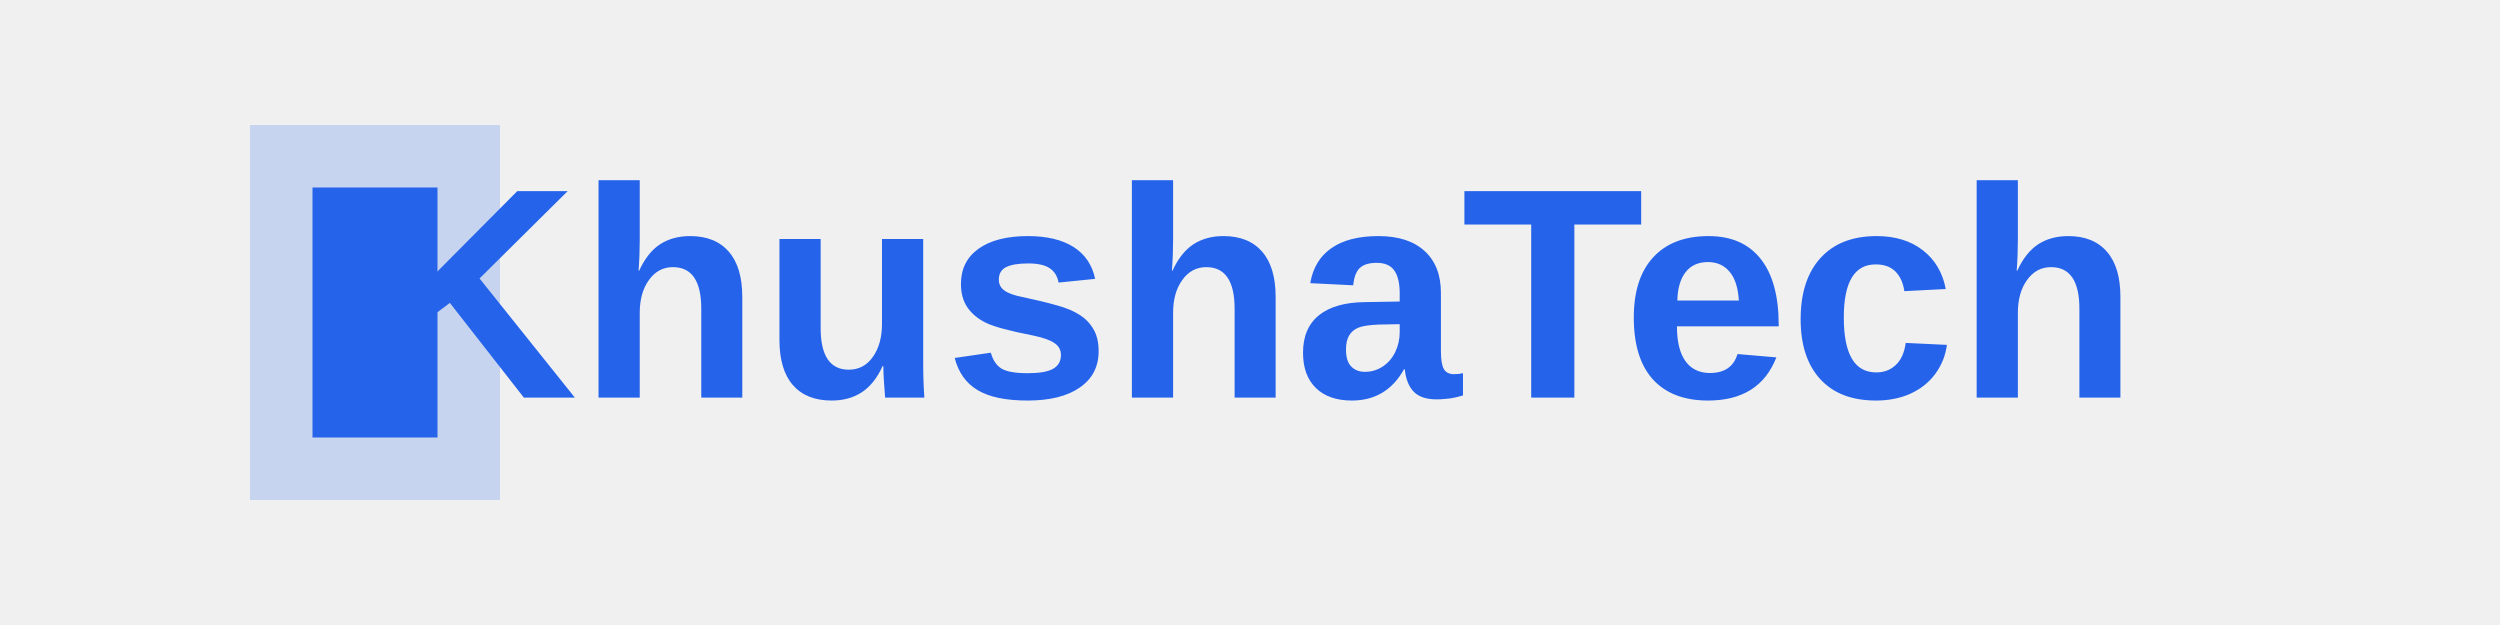
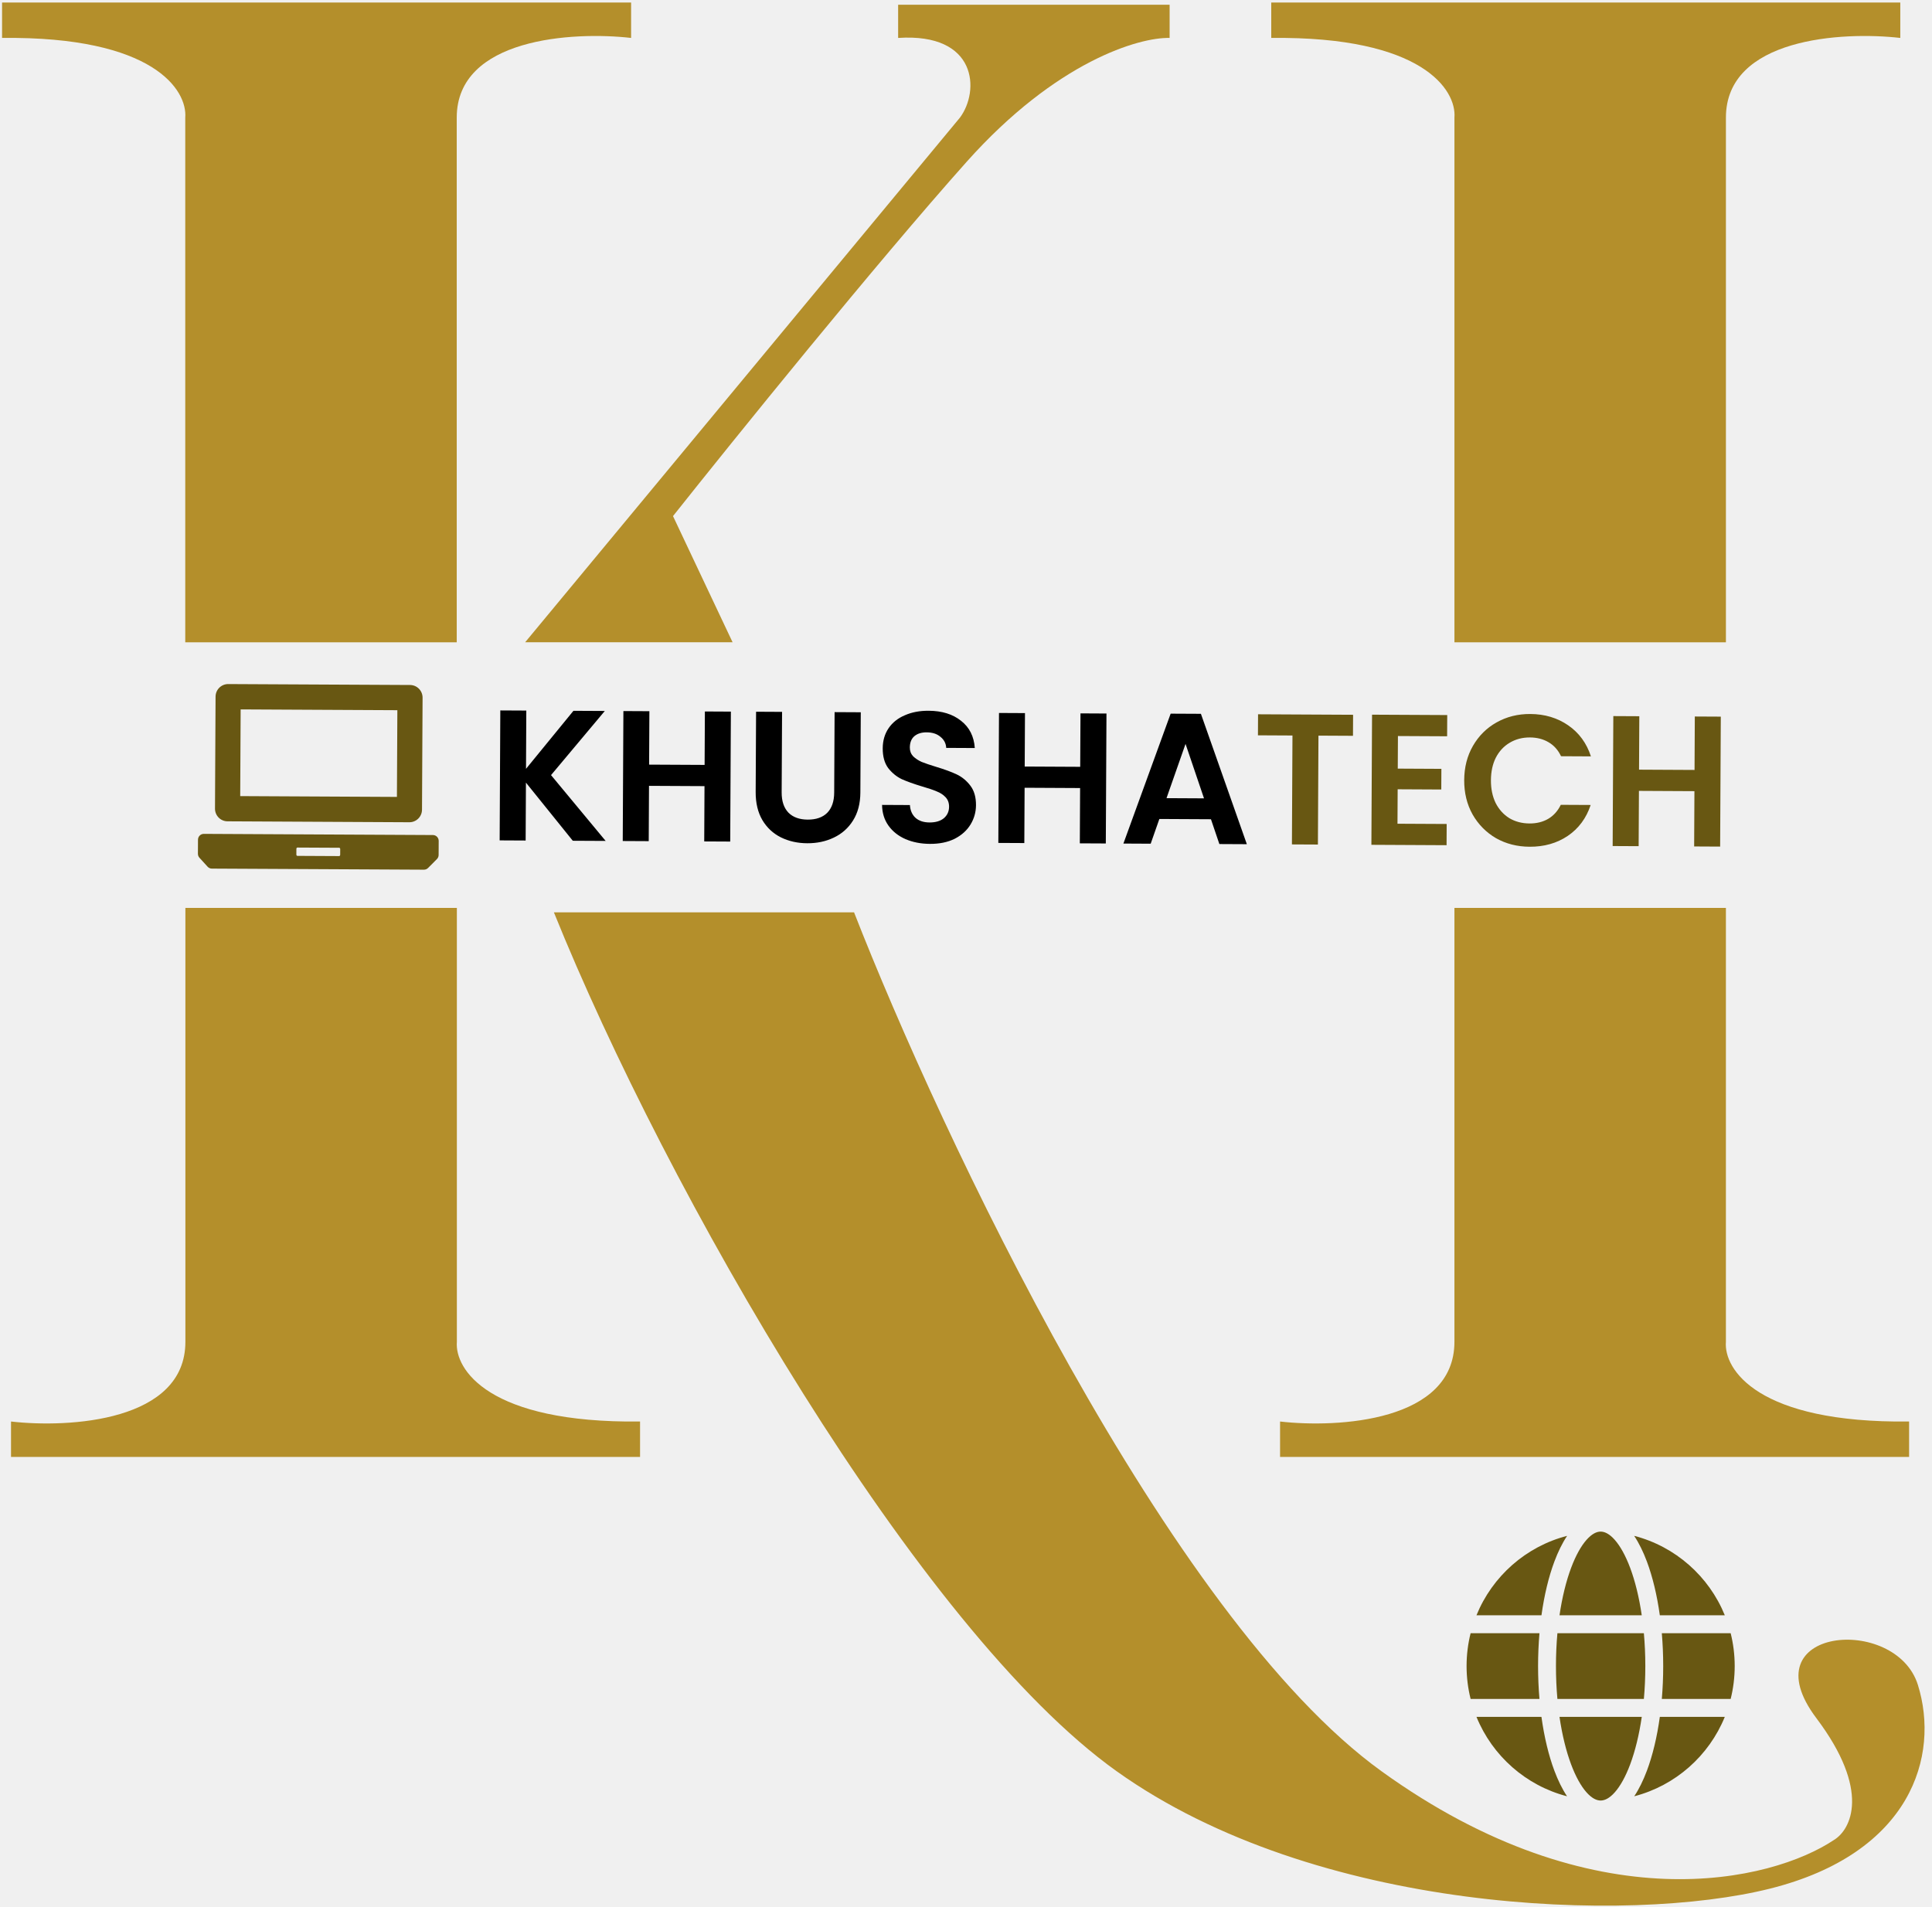
- <svg xmlns="http://www.w3.org/2000/svg" viewBox="0 0 200 50" width="200" height="50">
-   <rect width="100%" height="100%" fill="none" />
-   <text x="50%" y="50%" dominant-baseline="middle" text-anchor="middle" font-family="Arial, sans-serif" font-size="24" font-weight="bold" fill="#2563EB">KhushaTech</text>
-   <path d="M20 10 L40 10 L40 40 L20 40 Z" fill="#2563EB" opacity="0.2" />
-   <path d="M25 15 L35 15 L35 35 L25 35 Z" fill="#2563EB" />
+ <svg xmlns="http://www.w3.org/2000/svg" width="541" height="534" viewBox="0 0 541 534" fill="none">
+   <g clip-path="url(#clip0_448_1387)">
+     <path d="M160.394 235.463L147.273 219.18L147.191 235.395L139.914 235.358L140.098 198.964L147.375 199.001L147.292 215.321L160.578 199.068L169.362 199.113L154.301 217.078L169.594 235.509L160.394 235.463ZM204.659 199.293L204.475 235.687L197.198 235.65L197.276 220.164L181.735 220.085L181.657 235.571L174.38 235.534L174.564 199.14L181.841 199.177L181.765 214.141L197.307 214.22L197.382 199.256L204.659 199.293ZM218.995 199.366L218.881 221.89C218.868 224.358 219.5 226.256 220.775 227.584C222.051 228.876 223.849 229.528 226.171 229.54C228.527 229.552 230.35 228.918 231.639 227.639C232.927 226.324 233.578 224.433 233.59 221.965L233.704 199.44L241.033 199.478L240.92 221.95C240.904 225.044 240.215 227.665 238.853 229.813C237.525 231.927 235.733 233.517 233.475 234.583C231.251 235.649 228.771 236.175 226.034 236.161C223.331 236.148 220.873 235.597 218.661 234.508C216.483 233.419 214.759 231.811 213.487 229.684C212.216 227.522 211.589 224.895 211.604 221.801L211.718 199.328L218.995 199.366ZM260.405 236.336C257.875 236.323 255.59 235.877 253.551 234.998C251.545 234.119 249.957 232.859 248.787 231.22C247.618 229.58 247.021 227.647 246.997 225.423L254.794 225.462C254.89 226.958 255.404 228.142 256.335 229.016C257.301 229.89 258.616 230.331 260.279 230.339C261.977 230.348 263.313 229.955 264.288 229.161C265.262 228.331 265.753 227.256 265.759 225.935C265.765 224.857 265.44 223.97 264.785 223.271C264.13 222.572 263.301 222.029 262.299 221.642C261.33 221.22 259.981 220.761 258.251 220.266C255.898 219.558 253.979 218.871 252.492 218.203C251.04 217.5 249.78 216.468 248.713 215.107C247.68 213.711 247.17 211.866 247.181 209.572C247.192 207.417 247.739 205.543 248.821 203.949C249.904 202.356 251.417 201.147 253.362 200.323C255.307 199.463 257.527 199.04 260.022 199.053C263.764 199.072 266.792 200.008 269.104 201.863C271.451 203.682 272.738 206.226 272.964 209.495L264.959 209.454C264.896 208.202 264.364 207.174 263.363 206.37C262.397 205.53 261.1 205.107 259.471 205.098C258.05 205.091 256.905 205.45 256.035 206.176C255.2 206.902 254.779 207.96 254.771 209.35C254.767 210.324 255.074 211.142 255.695 211.806C256.35 212.435 257.144 212.96 258.078 213.382C259.046 213.769 260.395 214.228 262.125 214.758C264.478 215.465 266.398 216.17 267.884 216.873C269.371 217.576 270.648 218.625 271.715 220.021C272.782 221.417 273.31 223.245 273.299 225.504C273.289 227.451 272.777 229.256 271.764 230.919C270.751 232.582 269.271 233.913 267.325 234.911C265.38 235.875 263.073 236.35 260.405 236.336ZM309.835 199.828L309.65 236.222L302.373 236.185L302.451 220.699L286.909 220.62L286.831 236.106L279.554 236.069L279.738 199.675L287.015 199.711L286.939 214.676L302.48 214.755L302.558 199.79L309.835 199.828ZM339.093 229.437L324.643 229.363L322.217 236.286L314.576 236.247L327.808 199.867L336.28 199.91L349.142 236.423L341.449 236.384L339.093 229.437ZM337.147 223.587L331.975 208.335L326.647 223.533L337.147 223.587Z" fill="black" />
+     <path d="M378.892 200.179L378.863 206.07L369.195 206.021L369.042 236.523L361.765 236.487L361.918 205.984L352.25 205.935L352.279 200.043L378.892 200.179ZM391.451 206.134L391.404 215.259L403.619 215.321L403.588 221.109L391.375 221.047L391.326 230.693L405.101 230.763L405.069 236.707L384.018 236.6L384.202 200.153L405.254 200.26L405.225 206.204L391.451 206.134ZM410.007 218.482C410.024 214.902 410.839 211.708 412.447 208.9C414.09 206.058 416.302 203.862 419.083 202.312C421.896 200.728 425.037 199.944 428.503 199.962C432.557 199.982 436.103 201.043 439.141 203.144C442.179 205.245 444.295 208.141 445.491 211.832L437.122 211.79C436.299 210.047 435.127 208.738 433.608 207.861C432.121 206.985 430.391 206.541 428.416 206.531C426.302 206.52 424.411 207.015 422.745 208.014C421.11 208.979 419.819 210.363 418.875 212.166C417.965 213.969 417.503 216.087 417.492 218.52C417.48 220.919 417.919 223.041 418.811 224.888C419.738 226.701 421.012 228.115 422.638 229.131C424.295 230.113 426.181 230.609 428.295 230.62C430.27 230.63 432.005 230.204 433.498 229.343C435.029 228.447 436.213 227.132 437.053 225.398L445.422 225.441C444.191 229.154 442.046 232.046 438.985 234.116C435.959 236.151 432.404 237.159 428.315 237.138C424.85 237.12 421.717 236.322 418.918 234.744C416.155 233.131 413.963 230.912 412.349 228.088C410.769 225.264 409.99 222.063 410.007 218.482ZM481.859 200.702L481.674 237.096L474.397 237.059L474.475 221.574L458.936 221.495L458.855 236.98L451.578 236.943L451.763 200.549L459.04 200.586L458.965 215.551L474.507 215.63L474.582 200.665L481.859 200.702Z" fill="#685712" />
+     <path d="M63.707 230.02L114.632 230.28C115.566 230.283 116.463 229.915 117.127 229.255C117.79 228.594 118.166 227.696 118.171 226.758L118.33 195.396C118.335 194.457 117.968 193.555 117.311 192.888C116.654 192.221 115.76 191.844 114.826 191.839L63.901 191.58C62.967 191.575 62.069 191.944 61.406 192.604C60.742 193.264 60.366 194.163 60.362 195.101L60.203 226.463C60.2 226.928 60.289 227.388 60.464 227.819C60.639 228.249 60.896 228.641 61.222 228.971C61.547 229.301 61.934 229.564 62.36 229.744C62.787 229.924 63.244 230.018 63.707 230.02ZM67.387 198.676L111.269 198.899L111.146 223.183L67.264 222.959L67.387 198.676ZM121.228 233.86L57.074 233.534C56.643 233.532 56.229 233.702 55.923 234.006C55.617 234.31 55.444 234.724 55.442 235.157L55.422 239.108C55.42 239.521 55.572 239.916 55.847 240.219L58.135 242.733C58.286 242.898 58.47 243.031 58.675 243.122C58.879 243.213 59.1 243.261 59.324 243.262L118.712 243.564C119.145 243.566 119.561 243.394 119.869 243.085L122.348 240.595C122.65 240.291 122.821 239.88 122.824 239.45L122.844 235.5C122.846 235.067 122.677 234.651 122.374 234.344C122.071 234.036 121.659 233.863 121.228 233.86ZM95.258 239.396C95.257 239.595 95.125 239.756 94.962 239.755L83.279 239.696C83.116 239.695 82.986 239.533 82.987 239.334L82.995 237.723C82.996 237.524 83.128 237.366 83.291 237.367L94.974 237.426C95.137 237.427 95.267 237.587 95.266 237.786L95.258 239.396Z" fill="#685712" />
+     <path d="M268.802 32.943L147.047 179.878L205.143 179.878L188.456 144.539C205.349 123.254 245.44 73.614 270.656 45.343C295.873 17.072 319.07 10.417 327.517 10.624L327.517 1.324L251.497 1.324L251.497 10.624C273.746 9.136 274.364 25.503 268.802 32.943Z" fill="#B48F2B" />
+     <path d="M51.912 375.791C51.912 398.11 19.361 399.97 3.086 398.11L3.086 408.029L179.229 408.029L179.229 398.11C136.707 398.606 127.313 383.438 127.931 375.791L127.931 254.274L51.912 254.274L51.912 375.791Z" fill="#B48F2B" />
+     <path d="M407.271 375.791C407.271 398.11 374.72 399.97 358.445 398.11L358.445 408.029L534.589 408.029L534.589 398.11C492.068 398.606 482.671 383.438 483.289 375.791L483.289 254.274L407.271 254.274L407.271 375.791Z" fill="#B48F2B" />
+     <path d="M127.895 32.944C127.895 10.624 160.446 8.764 176.721 10.624L176.721 0.705L0.578 0.705L0.578 10.624C43.1 10.128 52.494 25.297 51.876 32.944L51.876 179.879L127.895 179.879L127.895 32.944Z" fill="#B48F2B" />
+     <path d="M483.292 32.944C483.292 10.624 515.843 8.764 532.12 10.624L532.12 0.705L355.977 0.705L355.977 10.624C398.498 10.128 407.892 25.297 407.274 32.944L407.274 179.879L483.292 179.879L483.292 32.944Z" fill="#B48F2B" />
+     <path d="M239.156 255.515L155.102 255.515C186.622 333.632 257.079 456.387 312.704 496.067C368.326 535.746 456.089 538.846 495.645 528.927C535.198 519.006 543.234 491.727 537.055 471.888C530.872 452.048 489.463 455.767 508.623 481.189C523.95 501.524 518.305 512.393 513.566 515.287C496.263 526.859 446.696 539.217 386.868 496.067C327.041 452.917 263.465 317.72 239.156 255.515Z" fill="#B48F2B" />
+     <path d="M435.7 466.598C435.7 469.779 435.841 472.864 436.104 475.804L460.32 475.804C460.583 472.864 460.724 469.779 460.724 466.598C460.724 463.42 460.583 460.335 460.317 457.395L436.107 457.395C435.841 460.335 435.7 463.42 435.7 466.598ZM431.082 457.395C430.822 460.457 430.692 463.527 430.692 466.598C430.692 469.755 430.828 472.838 431.079 475.804L411.801 475.804C411.065 472.858 410.672 469.776 410.672 466.598C410.672 463.423 411.065 460.341 411.801 457.395L431.082 457.395ZM436.699 452.372L459.725 452.372C458.983 447.306 457.863 442.79 456.474 439.079C455.171 435.609 453.687 432.973 452.168 431.252C450.643 429.526 449.301 428.94 448.212 428.94C447.123 428.94 445.781 429.528 444.256 431.252C442.734 432.976 441.25 435.609 439.95 439.079C438.561 442.79 437.438 447.306 436.696 452.372M465.342 457.395C465.596 460.361 465.732 463.443 465.732 466.598C465.732 469.755 465.596 472.838 465.345 475.804L484.623 475.804C485.359 472.858 485.752 469.776 485.752 466.598C485.752 463.423 485.359 460.341 484.623 457.395L465.342 457.395ZM482.983 452.372L464.782 452.372C463.996 446.703 462.754 441.579 461.16 437.315C460.141 434.592 458.951 432.156 457.6 430.128C469.145 433.112 478.539 441.463 482.98 452.372M431.642 452.372L413.444 452.372C417.882 441.463 427.279 433.112 438.824 430.131C437.473 432.156 436.283 434.592 435.264 437.315C433.667 441.579 432.428 446.703 431.642 452.372ZM431.637 480.827L413.444 480.827C417.882 491.73 427.268 500.079 438.804 503.065C437.452 501.04 436.268 498.604 435.249 495.884C433.655 491.617 432.419 486.496 431.637 480.827ZM456.488 494.12C457.871 490.412 458.989 485.893 459.731 480.827L436.693 480.827C437.432 485.893 438.55 490.412 439.936 494.12C441.235 497.59 442.717 500.226 444.241 501.947C445.763 503.671 447.112 504.256 448.212 504.256C449.312 504.256 450.661 503.671 452.183 501.947C453.707 500.226 455.189 497.59 456.488 494.12ZM461.175 495.884C462.769 491.62 464.005 486.496 464.787 480.827L482.98 480.827C478.541 491.73 469.156 500.079 457.62 503.065C458.972 501.04 460.156 498.601 461.175 495.884Z" fill="#685712" />
+   </g>
+   <defs>
+     <clipPath id="clip0_448_1387">
+       <rect width="540" height="533" fill="white" transform="translate(0.609375 0.703613)" />
+     </clipPath>
+   </defs>
</svg>
